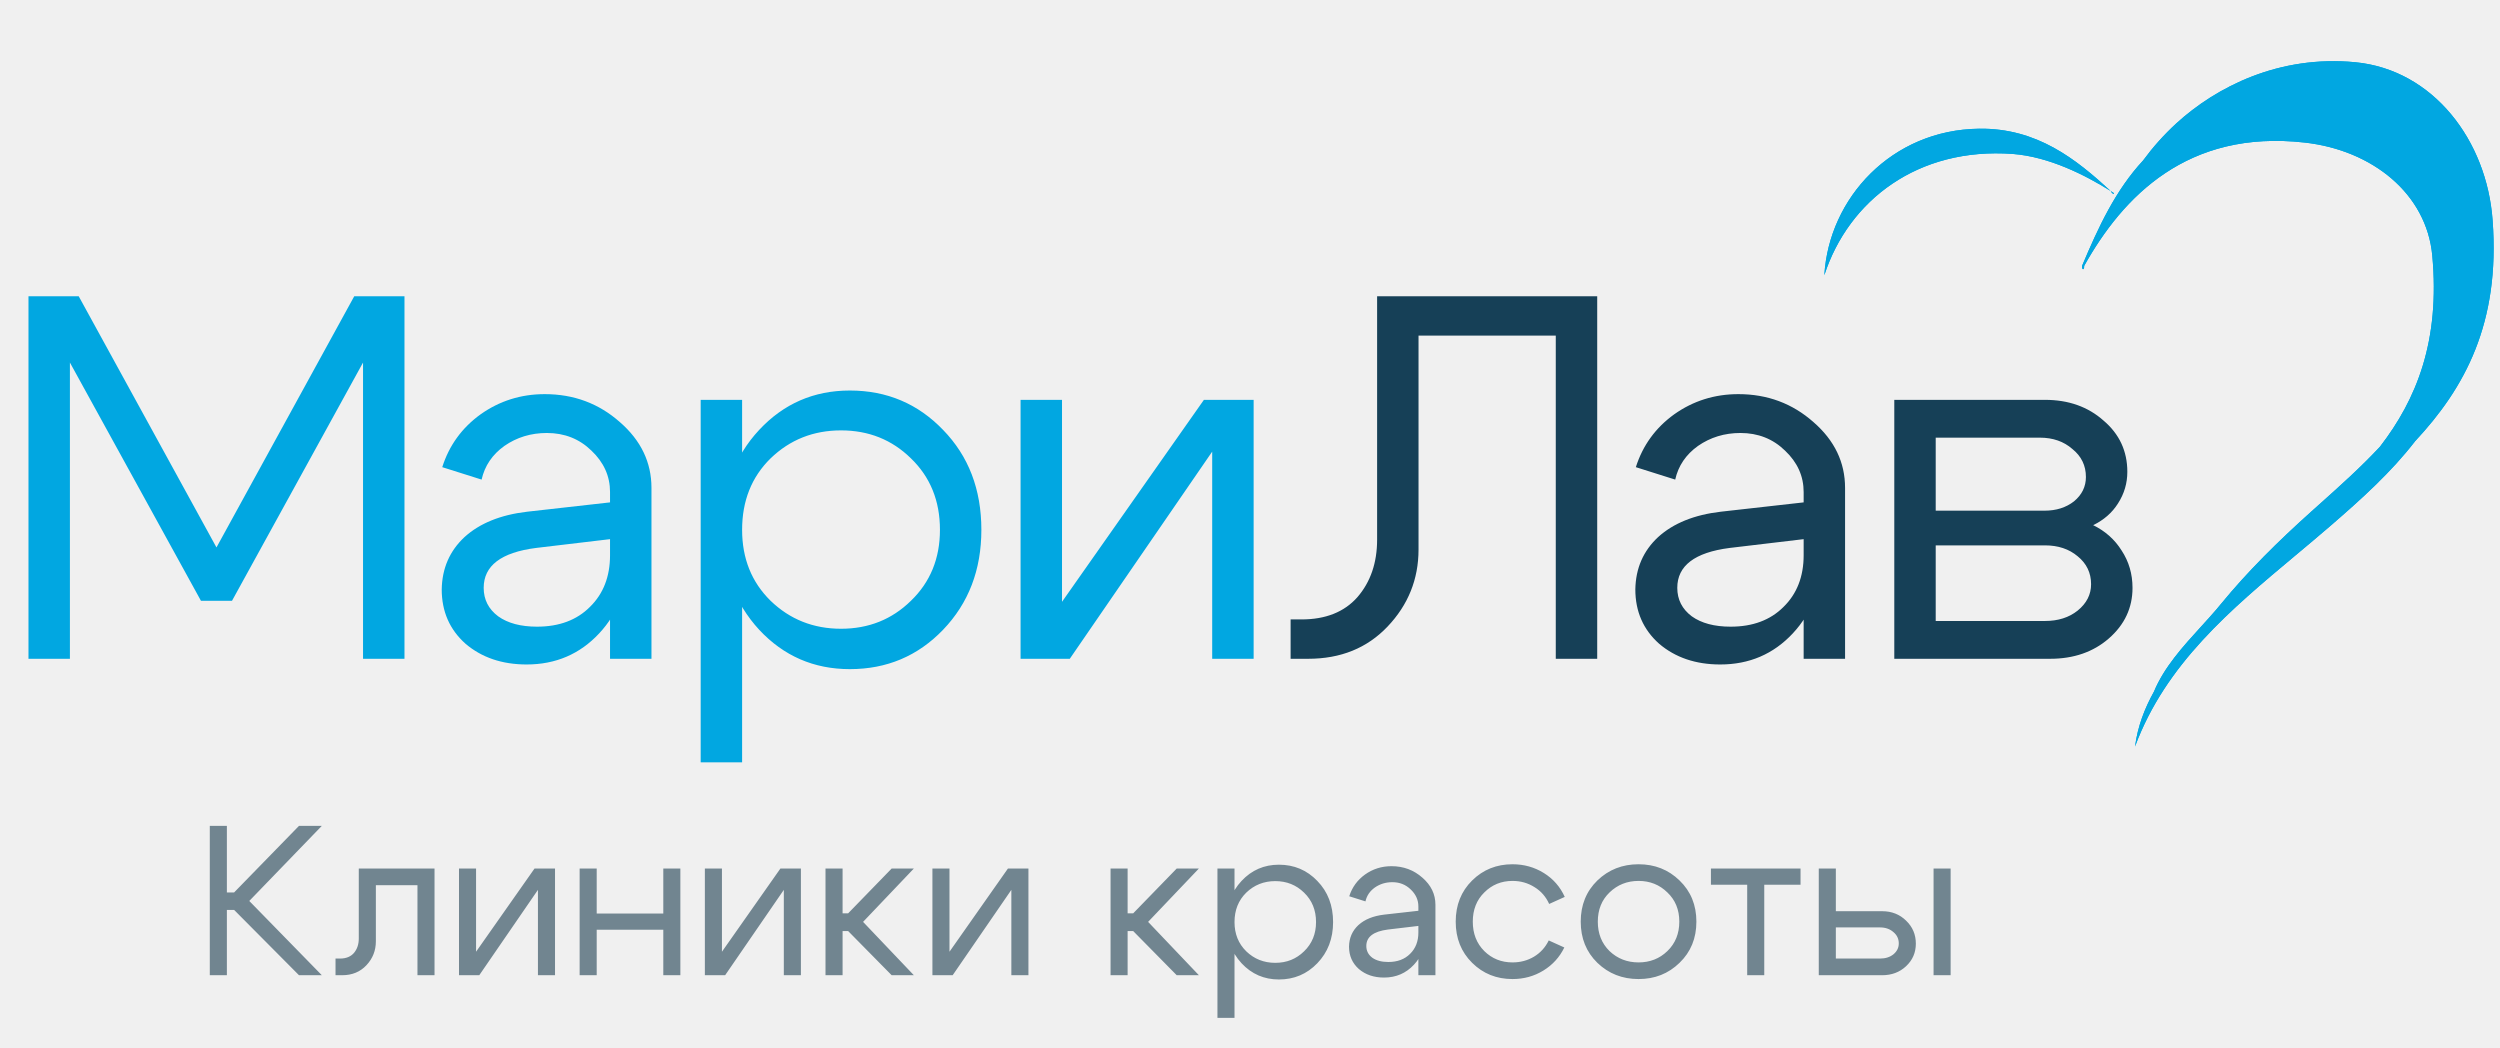
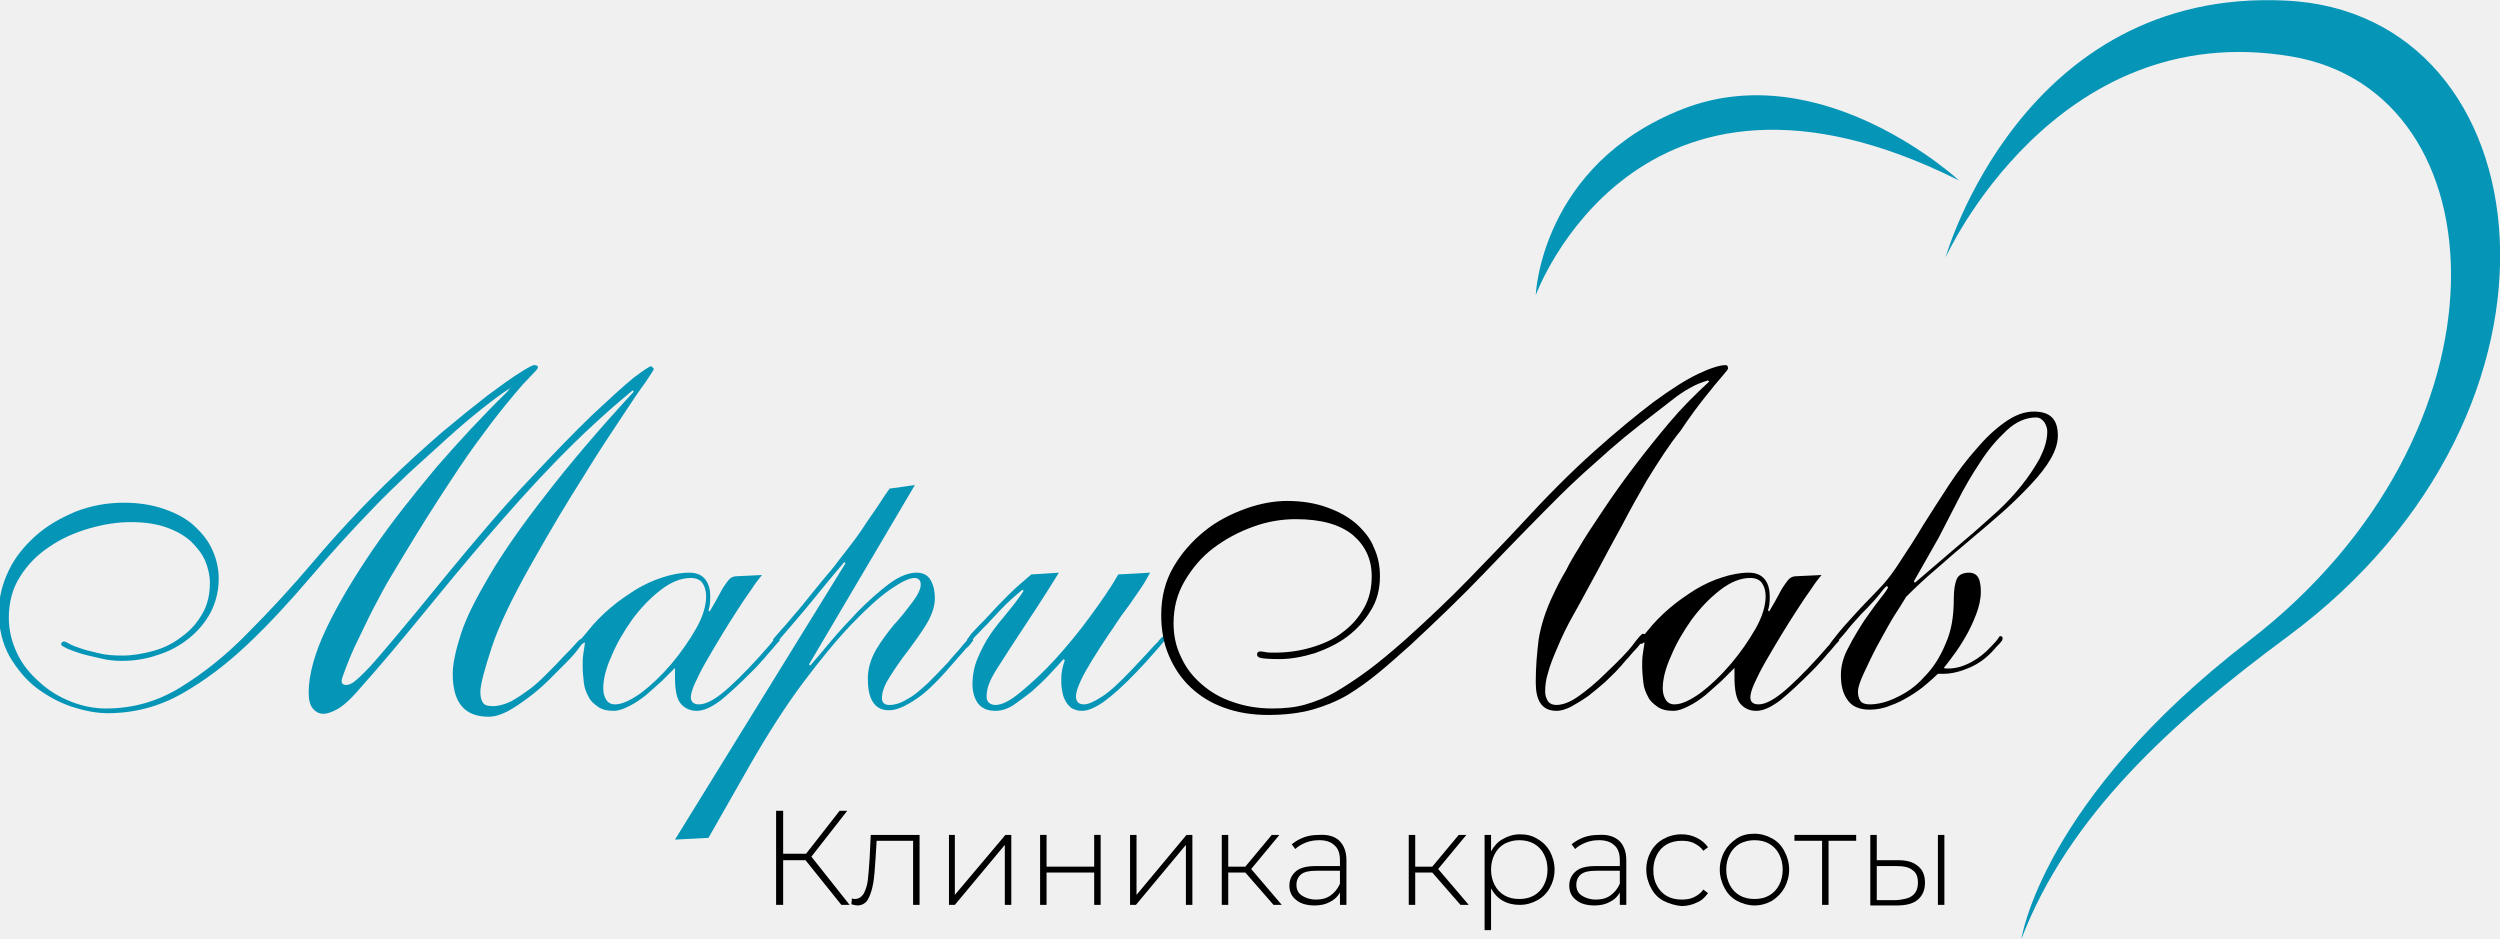
- <svg xmlns="http://www.w3.org/2000/svg" width="148" height="62" viewBox="0 0 148 62" fill="none">
-   <mask id="path-1-inside-1_2001_2733" fill="white">
-     <path fill-rule="evenodd" clip-rule="evenodd" d="M127.515 40.943C128.117 39.497 129.224 38.281 130.288 37.111L130.289 37.111C130.455 36.929 130.619 36.748 130.781 36.567C130.912 36.416 131.044 36.266 131.177 36.117C131.278 36 131.376 35.883 131.472 35.765C133.068 33.819 134.844 32.065 136.836 30.277C136.998 30.131 137.161 29.986 137.324 29.84C138.552 28.741 139.78 27.641 140.895 26.444C143.053 23.646 144.463 20.199 143.989 15.117C143.649 11.485 140.467 8.893 136.438 8.44C129.502 7.659 125.68 11.632 123.383 15.74C123.394 16.045 123.224 15.955 123.258 15.74C124.226 13.441 125.239 11.259 126.873 9.498C127.44 8.726 128.083 8 128.836 7.306C131.201 5.145 134.924 3.244 139.45 3.685C144.055 4.138 147.224 8.325 147.563 13.043C148.021 19.148 145.905 22.975 142.976 26.117C141.548 27.969 139.795 29.542 138.003 31.095C137.316 31.689 136.616 32.274 135.916 32.859C132.069 36.075 128.202 39.307 126.393 44.198C126.549 43.004 126.963 41.933 127.515 40.943ZM108 16.292C108.272 11.72 111.989 7.687 117.16 7.619C120.589 7.574 122.899 9.421 124.953 11.309C123.451 10.368 121.316 9.28 119.152 9.113C113.551 8.706 109.448 11.845 108 16.292ZM124.953 11.309L125.018 11.35C125.278 11.486 125.09 11.57 124.954 11.31L124.953 11.309Z" />
-   </mask>
-   <path fill-rule="evenodd" clip-rule="evenodd" d="M127.515 40.943C128.117 39.497 129.224 38.281 130.288 37.111L130.289 37.111C130.455 36.929 130.619 36.748 130.781 36.567C130.912 36.416 131.044 36.266 131.177 36.117C131.278 36 131.376 35.883 131.472 35.765C133.068 33.819 134.844 32.065 136.836 30.277C136.998 30.131 137.161 29.986 137.324 29.84C138.552 28.741 139.78 27.641 140.895 26.444C143.053 23.646 144.463 20.199 143.989 15.117C143.649 11.485 140.467 8.893 136.438 8.44C129.502 7.659 125.68 11.632 123.383 15.74C123.394 16.045 123.224 15.955 123.258 15.74C124.226 13.441 125.239 11.259 126.873 9.498C127.44 8.726 128.083 8 128.836 7.306C131.201 5.145 134.924 3.244 139.45 3.685C144.055 4.138 147.224 8.325 147.563 13.043C148.021 19.148 145.905 22.975 142.976 26.117C141.548 27.969 139.795 29.542 138.003 31.095C137.316 31.689 136.616 32.274 135.916 32.859C132.069 36.075 128.202 39.307 126.393 44.198C126.549 43.004 126.963 41.933 127.515 40.943ZM108 16.292C108.272 11.72 111.989 7.687 117.16 7.619C120.589 7.574 122.899 9.421 124.953 11.309C123.451 10.368 121.316 9.28 119.152 9.113C113.551 8.706 109.448 11.845 108 16.292ZM124.953 11.309L125.018 11.35C125.278 11.486 125.09 11.57 124.954 11.31L124.953 11.309Z" fill="#01A7E1" />
-   <path d="M130.288 37.111L126.84 33.662L126.758 33.744L126.681 33.829L130.288 37.111ZM127.515 40.943L131.777 43.314L131.911 43.074L132.017 42.82L127.515 40.943ZM130.289 37.111L133.737 40.56L133.819 40.479L133.896 40.394L130.289 37.111ZM130.781 36.567L134.416 39.82L134.443 39.789L134.469 39.759L130.781 36.567ZM131.177 36.117L134.816 39.365L134.846 39.331L134.875 39.297L131.177 36.117ZM131.472 35.765L127.7 32.673L127.697 32.676L131.472 35.765ZM136.836 30.277L140.094 33.907L140.095 33.906L136.836 30.277ZM137.324 29.84L134.07 26.206L134.07 26.206L137.324 29.84ZM140.895 26.444L144.464 29.768L144.619 29.602L144.757 29.422L140.895 26.444ZM143.989 15.117L148.845 14.664L148.845 14.664L143.989 15.117ZM136.438 8.44L135.893 13.287L135.894 13.287L136.438 8.44ZM123.383 15.74L119.126 13.359L118.458 14.553L118.509 15.92L123.383 15.74ZM123.258 15.74L118.763 13.847L118.533 14.393L118.441 14.979L123.258 15.74ZM126.873 9.498L130.449 12.816L130.639 12.61L130.805 12.385L126.873 9.498ZM128.836 7.306L125.545 3.706L125.538 3.713L125.531 3.719L128.836 7.306ZM139.45 3.685L139.927 -1.169L139.923 -1.169L139.45 3.685ZM147.563 13.043L142.698 13.393L142.699 13.401L142.699 13.408L147.563 13.043ZM142.976 26.117L139.408 22.792L139.253 22.958L139.114 23.138L142.976 26.117ZM138.003 31.095L141.195 34.783L141.196 34.782L138.003 31.095ZM135.916 32.859L139.044 36.602L139.044 36.602L135.916 32.859ZM126.393 44.198L121.556 43.567L130.968 45.89L126.393 44.198ZM117.16 7.619L117.224 12.497L117.225 12.497L117.16 7.619ZM108 16.292L103.131 16.003L112.638 17.802L108 16.292ZM119.152 9.113L119.528 4.25L119.517 4.249L119.506 4.248L119.152 9.113ZM125.018 11.35L122.421 15.478L122.587 15.583L122.762 15.674L125.018 11.35ZM124.954 11.31L129.278 9.054L128.884 8.298L128.257 7.721L124.954 11.31ZM126.681 33.829C125.735 34.868 123.998 36.702 123.013 39.065L132.017 42.82C132.236 42.292 132.714 41.694 133.896 40.394L126.681 33.829ZM126.84 33.662L126.84 33.662L133.737 40.56L133.737 40.56L126.84 33.662ZM127.147 33.314C127.001 33.477 126.849 33.644 126.681 33.829L133.896 40.394C134.06 40.214 134.238 40.018 134.416 39.82L127.147 33.314ZM134.469 39.759C134.583 39.627 134.699 39.496 134.816 39.365L127.538 32.869C127.389 33.036 127.241 33.205 127.093 33.375L134.469 39.759ZM127.697 32.676C127.63 32.758 127.558 32.845 127.478 32.937L134.875 39.297C134.997 39.155 135.122 39.007 135.247 38.854L127.697 32.676ZM133.578 26.648C131.483 28.527 129.51 30.465 127.7 32.673L135.244 38.857C136.625 37.173 138.205 35.602 140.094 33.907L133.578 26.648ZM134.07 26.206C133.908 26.351 133.743 26.499 133.577 26.648L140.095 33.906C140.254 33.763 140.414 33.62 140.577 33.474L134.07 26.206ZM137.325 23.12C136.387 24.128 135.327 25.081 134.07 26.206L140.577 33.474C141.776 32.4 143.173 31.155 144.464 29.768L137.325 23.12ZM144.757 29.422C147.608 25.726 149.442 21.07 148.845 14.664L139.132 15.57C139.483 19.328 138.497 21.565 137.032 23.465L144.757 29.422ZM148.845 14.664C148.23 8.078 142.588 4.223 136.983 3.593L135.894 13.287C137.045 13.416 137.894 13.833 138.409 14.278C138.892 14.695 139.091 15.128 139.132 15.571L148.845 14.664ZM136.984 3.593C132.4 3.077 128.553 4.136 125.462 6.201C122.479 8.193 120.486 10.927 119.126 13.359L127.64 18.12C128.577 16.445 129.643 15.139 130.88 14.313C132.008 13.559 133.54 13.022 135.893 13.287L136.984 3.593ZM118.509 15.92C118.5 15.693 118.48 14.88 118.904 13.923C119.122 13.431 119.615 12.548 120.643 11.866C121.825 11.082 123.328 10.836 124.747 11.273C127.058 11.984 127.765 13.935 127.907 14.375C128.165 15.173 128.169 15.913 128.076 16.5L118.441 14.979C118.331 15.674 118.344 16.506 118.624 17.372C118.787 17.879 119.529 19.874 121.878 20.597C123.315 21.039 124.836 20.791 126.036 19.995C127.082 19.301 127.591 18.397 127.823 17.875C128.275 16.855 128.271 15.939 128.257 15.559L118.509 15.92ZM127.754 17.633C128.719 15.341 129.456 13.885 130.449 12.816L123.298 6.18C121.022 8.633 119.734 11.541 118.763 13.847L127.754 17.633ZM125.531 3.719C124.543 4.629 123.691 5.591 122.942 6.611L130.805 12.385C131.189 11.861 131.623 11.37 132.141 10.893L125.531 3.719ZM139.923 -1.169C133.712 -1.775 128.676 0.845 125.545 3.706L132.126 10.907C133.725 9.446 136.135 8.263 138.976 8.54L139.923 -1.169ZM152.428 12.693C151.968 6.295 147.525 -0.422 139.927 -1.169L138.973 8.54C140.586 8.698 142.479 10.354 142.698 13.393L152.428 12.693ZM146.545 29.442C150.199 25.521 153.007 20.41 152.427 12.679L142.699 13.408C143.035 17.887 141.611 20.428 139.408 22.792L146.545 29.442ZM139.114 23.138C138.016 24.562 136.604 25.854 134.81 27.408L141.196 34.782C142.987 33.231 145.08 31.376 146.838 29.096L139.114 23.138ZM134.811 27.407C134.161 27.969 133.494 28.527 132.788 29.117L139.044 36.602C139.739 36.021 140.471 35.409 141.195 34.783L134.811 27.407ZM132.788 29.117C129.111 32.19 124.15 36.202 121.818 42.506L130.968 45.89C132.255 42.411 135.026 39.96 139.044 36.602L132.788 29.117ZM131.229 44.83C131.287 44.385 131.449 43.904 131.777 43.314L123.253 38.571C122.478 39.963 121.81 41.623 121.556 43.567L131.229 44.83ZM117.096 2.742C109.225 2.846 103.546 9.025 103.131 16.003L112.869 16.581C112.998 14.416 114.754 12.529 117.224 12.497L117.096 2.742ZM128.255 7.719C126.103 5.74 122.556 2.67 117.096 2.742L117.225 12.497C118.621 12.478 119.696 13.101 121.652 14.9L128.255 7.719ZM118.776 13.976C119.196 14.009 119.756 14.146 120.436 14.428C121.104 14.704 121.766 15.068 122.363 15.442L127.544 7.177C125.855 6.118 122.897 4.511 119.528 4.25L118.776 13.976ZM112.638 17.802C113.399 15.464 115.459 13.735 118.798 13.978L119.506 4.248C111.642 3.677 105.497 8.226 103.362 14.781L112.638 17.802ZM127.615 7.222L127.551 7.181L122.356 15.438L122.421 15.478L127.615 7.222ZM120.63 13.566C120.919 14.122 121.353 14.72 121.982 15.231C122.291 15.481 122.712 15.764 123.25 15.985C123.679 16.161 124.688 16.509 125.978 16.283C126.678 16.16 127.646 15.828 128.509 15.005C129.423 14.134 129.891 13.022 130 11.965C130.187 10.147 129.322 8.897 129.071 8.555C128.406 7.646 127.598 7.195 127.274 7.026L122.762 15.674C122.568 15.573 121.835 15.183 121.203 14.321C120.968 14.001 120.11 12.771 120.296 10.966C120.404 9.916 120.869 8.81 121.779 7.943C122.637 7.125 123.599 6.796 124.291 6.674C125.565 6.451 126.552 6.795 126.955 6.961C127.467 7.171 127.858 7.435 128.134 7.66C128.697 8.118 129.056 8.628 129.278 9.054L120.63 13.566ZM121.65 14.898L121.651 14.899L128.257 7.721L128.256 7.72L121.65 14.898Z" fill="#01A7E1" mask="url(#path-1-inside-1_2001_2733)" />
-   <path d="M1.686 39V17.539H4.66L12.815 32.408L20.971 17.539H23.945V39H21.492V21.463L13.735 35.566H11.896L4.139 21.463V39H1.686ZM36.114 31.918L31.73 32.439C29.666 32.705 28.634 33.492 28.634 34.8C28.634 35.495 28.92 36.057 29.492 36.486C30.064 36.895 30.831 37.099 31.791 37.099C33.099 37.099 34.142 36.711 34.919 35.934C35.716 35.157 36.114 34.136 36.114 32.868H37.187C37.187 34.728 36.615 36.271 35.47 37.498C34.326 38.724 32.895 39.337 31.178 39.337C29.727 39.337 28.521 38.928 27.56 38.111C26.62 37.273 26.15 36.2 26.15 34.892C26.171 33.645 26.62 32.613 27.499 31.795C28.398 30.978 29.635 30.477 31.209 30.293L36.114 29.741V29.128C36.114 28.188 35.746 27.37 35.011 26.675C34.295 25.98 33.416 25.633 32.374 25.633C31.434 25.633 30.596 25.888 29.86 26.399C29.145 26.91 28.695 27.575 28.511 28.392L26.181 27.656C26.59 26.369 27.346 25.326 28.45 24.529C29.574 23.732 30.841 23.333 32.251 23.333C33.968 23.333 35.45 23.885 36.697 24.989C37.944 26.072 38.567 27.37 38.567 28.883V39H36.114V31.918ZM41.48 23.671H43.933V45.132H41.48V23.671ZM45.619 27.135C44.495 28.239 43.933 29.649 43.933 31.366C43.933 33.062 44.495 34.462 45.619 35.566C46.764 36.67 48.154 37.222 49.789 37.222C51.424 37.222 52.804 36.67 53.928 35.566C55.072 34.462 55.645 33.062 55.645 31.366C55.645 29.649 55.072 28.239 53.928 27.135C52.804 26.031 51.424 25.479 49.789 25.479C48.154 25.479 46.764 26.031 45.619 27.135ZM44.945 37.283C43.493 35.709 42.768 33.737 42.768 31.366C42.768 28.974 43.493 27.002 44.945 25.449C46.396 23.895 48.184 23.119 50.31 23.119C52.497 23.119 54.337 23.895 55.829 25.449C57.341 27.002 58.097 28.974 58.097 31.366C58.097 33.737 57.341 35.709 55.829 37.283C54.337 38.837 52.497 39.613 50.31 39.613C48.184 39.613 46.396 38.837 44.945 37.283ZM74.215 39H71.762V26.736L63.331 39H60.418V23.671H62.871V35.627L71.271 23.671H74.215V39Z" fill="#01A7E1" />
-   <path d="M77.048 36.67C78.479 36.67 79.583 36.23 80.359 35.352C81.136 34.452 81.525 33.318 81.525 31.948V17.539H94.555V39H92.102V19.869H83.977V32.531C83.977 34.289 83.364 35.812 82.138 37.099C80.932 38.366 79.368 39 77.447 39H76.404V36.67H77.048ZM106.776 31.918L102.392 32.439C100.327 32.705 99.295 33.492 99.295 34.8C99.295 35.495 99.581 36.057 100.153 36.486C100.726 36.895 101.492 37.099 102.453 37.099C103.761 37.099 104.803 36.711 105.58 35.934C106.377 35.157 106.776 34.136 106.776 32.868H107.849C107.849 34.728 107.277 36.271 106.132 37.498C104.987 38.724 103.557 39.337 101.84 39.337C100.388 39.337 99.183 38.928 98.222 38.111C97.282 37.273 96.812 36.2 96.812 34.892C96.832 33.645 97.282 32.613 98.161 31.795C99.06 30.978 100.297 30.477 101.87 30.293L106.776 29.741V29.128C106.776 28.188 106.408 27.37 105.672 26.675C104.957 25.98 104.078 25.633 103.035 25.633C102.095 25.633 101.257 25.888 100.521 26.399C99.806 26.91 99.356 27.575 99.172 28.392L96.842 27.656C97.251 26.369 98.007 25.326 99.111 24.529C100.235 23.732 101.502 23.333 102.913 23.333C104.63 23.333 106.111 23.885 107.358 24.989C108.605 26.072 109.228 27.37 109.228 28.883V39H106.776V31.918ZM120.757 25.909H114.594V30.232H121.033C121.728 30.232 122.31 30.048 122.78 29.68C123.25 29.291 123.486 28.811 123.486 28.239C123.486 27.564 123.22 27.012 122.688 26.583C122.177 26.134 121.534 25.909 120.757 25.909ZM121.063 32.286H114.594V36.762H121.063C121.84 36.762 122.484 36.557 122.995 36.149C123.526 35.719 123.792 35.198 123.792 34.585C123.792 33.911 123.526 33.359 122.995 32.929C122.484 32.5 121.84 32.286 121.063 32.286ZM121.37 39H112.142V23.671H121.063C122.453 23.671 123.608 24.079 124.528 24.897C125.468 25.694 125.938 26.706 125.938 27.932C125.938 28.607 125.754 29.23 125.386 29.802C125.039 30.354 124.548 30.783 123.915 31.09C124.63 31.438 125.192 31.938 125.601 32.592C126.03 33.246 126.245 33.982 126.245 34.8C126.245 35.985 125.775 36.987 124.835 37.804C123.915 38.601 122.76 39 121.37 39Z" fill="#164057" />
-   <path d="M12.42 57.733V48.891H13.431V52.832H13.86L17.7 48.891H19.052L14.757 53.337L19.052 57.733H17.7L13.86 53.867H13.431V57.733H12.42ZM20.129 56.747C20.482 56.747 20.756 56.638 20.95 56.419C21.143 56.192 21.24 55.905 21.24 55.56V51.417H25.724V57.733H24.714V52.402H22.251V55.724C22.251 56.272 22.066 56.743 21.695 57.139C21.325 57.535 20.845 57.733 20.255 57.733H19.863V56.747H20.129ZM32.857 57.733H31.846V52.68L28.373 57.733H27.173V51.417H28.183V56.343L31.644 51.417H32.857V57.733ZM34.315 57.733V51.417H35.325V54.082H39.267V51.417H40.277V57.733H39.267V55.042H35.325V57.733H34.315ZM47.413 57.733H46.402V52.68L42.928 57.733H41.728V51.417H42.739V56.343L46.2 51.417H47.413V57.733ZM48.87 57.733V51.417H49.881V54.07H50.209L52.786 51.417H54.1L51.094 54.575L54.1 57.733H52.786L50.209 55.118H49.881V57.733H48.87ZM60.883 57.733H59.872V52.68L56.398 57.733H55.199V51.417H56.209V56.343L59.67 51.417H60.883V57.733ZM65.745 57.733V51.417H66.755V54.07H67.084L69.661 51.417H70.974L67.968 54.575L70.974 57.733H69.661L67.084 55.118H66.755V57.733H65.745ZM72.073 51.417H73.083V60.259H72.073V51.417ZM73.778 52.844C73.315 53.299 73.083 53.88 73.083 54.587C73.083 55.286 73.315 55.863 73.778 56.318C74.25 56.773 74.822 57 75.496 57C76.17 57 76.738 56.773 77.201 56.318C77.673 55.863 77.909 55.286 77.909 54.587C77.909 53.88 77.673 53.299 77.201 52.844C76.738 52.39 76.17 52.162 75.496 52.162C74.822 52.162 74.25 52.39 73.778 52.844ZM73.5 57.025C72.902 56.377 72.603 55.564 72.603 54.587C72.603 53.602 72.902 52.79 73.5 52.15C74.098 51.51 74.835 51.19 75.711 51.19C76.612 51.19 77.37 51.51 77.984 52.15C78.608 52.79 78.919 53.602 78.919 54.587C78.919 55.564 78.608 56.377 77.984 57.025C77.37 57.665 76.612 57.985 75.711 57.985C74.835 57.985 74.098 57.665 73.5 57.025ZM83.968 54.815L82.161 55.029C81.311 55.139 80.886 55.463 80.886 56.002C80.886 56.288 81.004 56.52 81.239 56.697C81.475 56.865 81.791 56.95 82.187 56.95C82.726 56.95 83.155 56.789 83.475 56.469C83.803 56.15 83.968 55.728 83.968 55.206H84.41C84.41 55.973 84.174 56.608 83.702 57.114C83.231 57.619 82.641 57.872 81.934 57.872C81.336 57.872 80.839 57.703 80.444 57.366C80.056 57.021 79.862 56.579 79.862 56.04C79.871 55.526 80.056 55.101 80.418 54.764C80.789 54.427 81.298 54.221 81.947 54.145L83.968 53.918V53.665C83.968 53.278 83.816 52.941 83.513 52.655C83.218 52.369 82.856 52.225 82.427 52.225C82.039 52.225 81.694 52.331 81.391 52.541C81.096 52.752 80.911 53.025 80.835 53.362L79.875 53.059C80.044 52.529 80.355 52.099 80.81 51.771C81.273 51.442 81.795 51.278 82.376 51.278C83.084 51.278 83.694 51.505 84.208 51.96C84.721 52.407 84.978 52.941 84.978 53.564V57.733H83.968V54.815ZM87.871 52.832C87.416 53.278 87.189 53.855 87.189 54.562C87.189 55.27 87.416 55.851 87.871 56.305C88.326 56.752 88.882 56.975 89.538 56.975C90.01 56.975 90.435 56.861 90.814 56.634C91.193 56.406 91.484 56.086 91.686 55.674L92.608 56.091C92.33 56.663 91.917 57.118 91.37 57.455C90.823 57.792 90.212 57.96 89.538 57.96C88.595 57.96 87.799 57.64 87.151 57C86.503 56.36 86.178 55.547 86.178 54.562C86.178 53.577 86.503 52.764 87.151 52.124C87.799 51.484 88.595 51.164 89.538 51.164C90.22 51.164 90.839 51.337 91.395 51.682C91.951 52.028 92.364 52.499 92.633 53.097L91.711 53.514C91.517 53.084 91.227 52.752 90.839 52.516C90.452 52.272 90.018 52.15 89.538 52.15C88.882 52.15 88.326 52.377 87.871 52.832ZM95.285 52.832C94.822 53.278 94.59 53.855 94.59 54.562C94.59 55.27 94.822 55.851 95.285 56.305C95.756 56.752 96.329 56.975 97.003 56.975C97.676 56.975 98.245 56.752 98.708 56.305C99.179 55.851 99.415 55.27 99.415 54.562C99.415 53.855 99.179 53.278 98.708 52.832C98.245 52.377 97.676 52.15 97.003 52.15C96.329 52.15 95.756 52.377 95.285 52.832ZM94.565 57C93.908 56.36 93.579 55.547 93.579 54.562C93.579 53.577 93.908 52.764 94.565 52.124C95.23 51.484 96.043 51.164 97.003 51.164C97.963 51.164 98.771 51.484 99.428 52.124C100.093 52.764 100.426 53.577 100.426 54.562C100.426 55.547 100.093 56.36 99.428 57C98.771 57.64 97.963 57.96 97.003 57.96C96.043 57.96 95.23 57.64 94.565 57ZM106.592 51.417V52.377H104.444V57.733H103.434V52.377H101.287V51.417H106.592ZM114.467 57.733V51.417H115.477V57.733H114.467ZM111.296 54.903H108.682V56.747H111.296C111.616 56.747 111.882 56.663 112.092 56.495C112.303 56.318 112.408 56.103 112.408 55.851C112.408 55.581 112.303 55.358 112.092 55.181C111.882 54.996 111.616 54.903 111.296 54.903ZM111.423 53.943C111.987 53.943 112.459 54.129 112.837 54.499C113.225 54.87 113.418 55.324 113.418 55.863C113.418 56.394 113.225 56.84 112.837 57.202C112.459 57.556 111.987 57.733 111.423 57.733H107.671V51.417H108.682V53.943H111.423Z" fill="#718590" />
+ <svg xmlns="http://www.w3.org/2000/svg" version="1.1" id="Слой_2" x="0px" y="0px" viewBox="0 0 425.2 159.7" style="enable-background:new 0 0 425.2 159.7;" xml:space="preserve">
+   <style type="text/css">
+ 	.st0{fill:#0595B7;}
+ </style>
+   <g>
+     <g>
+       <path class="st0" d="M86.8,66c-1.3,0.8-2.9,2-4.8,3.5c-1.9,1.5-3.9,3.2-6,5.1c-2.1,1.9-4.3,3.9-6.5,5.9c-2.2,2.1-4.2,4-6,5.9    c-3.7,3.8-7.3,7.8-10.8,11.9c-3.5,4.1-7,7.9-10.6,11.3c-3.6,3.4-7.3,6.2-11.2,8.4c-3.9,2.2-8.1,3.3-12.6,3.3    c-1.9,0-3.9-0.4-6.1-1.1c-2.1-0.7-4.1-1.8-6-3.2c-1.8-1.4-3.3-3.2-4.6-5.4c-1.2-2.2-1.8-4.7-1.8-7.5c0-2.5,0.6-4.8,1.7-7.1    c1.1-2.3,2.7-4.2,4.6-5.9s4.2-3,6.8-4.1c2.6-1,5.3-1.5,8.2-1.5c2.6,0,4.9,0.4,6.9,1.1c2,0.7,3.7,1.6,5,2.8    c1.3,1.2,2.4,2.5,3.1,4.1c0.7,1.5,1.1,3.2,1.1,4.9c0,2.1-0.5,4.1-1.4,5.8c-0.9,1.7-2.2,3.2-3.7,4.4c-1.5,1.2-3.3,2.2-5.3,2.8    c-2,0.7-4,1-6.1,1c-1.1,0-2.3-0.1-3.5-0.4s-2.3-0.5-3.3-0.8c-1-0.3-1.8-0.6-2.5-0.9c-0.6-0.3-1-0.5-1-0.7c0-0.3,0.2-0.5,0.5-0.5    c0.1,0,0.4,0.1,0.9,0.4c0.5,0.3,1.1,0.5,2,0.8c0.8,0.3,1.8,0.5,3,0.8s2.5,0.4,4,0.4c1.7,0,3.5-0.3,5.3-0.8    c1.8-0.5,3.4-1.3,4.8-2.4c1.4-1,2.6-2.3,3.5-3.9c0.9-1.5,1.3-3.3,1.3-5.3c0-1.2-0.3-2.5-0.8-3.7c-0.5-1.2-1.4-2.3-2.4-3.3    c-1.1-1-2.5-1.8-4.2-2.4c-1.7-0.6-3.7-0.9-6.1-0.9c-2.3,0-4.7,0.4-7.1,1.1c-2.4,0.7-4.7,1.7-6.7,3.1c-2,1.3-3.7,3-5,5.1    c-1.3,2-1.9,4.4-1.9,7c0,2.1,0.5,4.1,1.4,6s2.2,3.5,3.8,4.9c1.5,1.4,3.3,2.5,5.3,3.3c2,0.8,4,1.2,6,1.2c4.6,0,8.8-1.2,12.7-3.6    c3.9-2.4,7.7-5.4,11.4-9.2c3.7-3.7,7.5-7.8,11.3-12.3c3.8-4.5,7.9-8.9,12.2-13.1c3.4-3.3,6.6-6.2,9.6-8.8c3-2.5,5.6-4.6,7.8-6.3    c2.3-1.7,4.1-3,5.4-3.8c1.4-0.9,2.2-1.3,2.4-1.3c0.4,0,0.7,0.1,0.7,0.4c0,0.1-0.2,0.4-0.6,0.8c-0.4,0.4-1,1.1-1.9,2    c-0.8,0.9-1.9,2.2-3.2,3.8c-1.3,1.6-2.9,3.7-4.8,6.3c-1.9,2.6-4,5.8-6.4,9.5s-5.1,8.1-8.2,13.3c-0.9,1.5-1.8,3.2-2.8,5.1    c-1,1.9-1.8,3.7-2.7,5.5s-1.5,3.3-2,4.6c-0.5,1.3-0.8,2.1-0.8,2.4c0,0.5,0.3,0.7,0.8,0.7c0.4,0,0.9-0.2,1.4-0.6    c0.5-0.4,1.4-1.2,2.6-2.5c1.2-1.3,2.8-3.2,4.9-5.7c2.1-2.5,4.9-5.9,8.4-10.2c5.1-6.2,9.7-11.6,13.9-16c4.1-4.4,7.7-8.1,10.6-10.9    c3-2.8,5.3-4.9,7-6.3c1.7-1.3,2.8-2,3-2c0.1,0,0.2,0.1,0.3,0.2c0.1,0.1,0.2,0.2,0.2,0.3c0,0.1-0.5,0.8-1.4,2.2    c-1,1.3-2.3,3.3-4.1,6c-1.8,2.7-4,6-6.5,10.1c-2.6,4.1-5.5,8.9-8.7,14.6c-3.4,6-5.7,10.8-6.9,14.5c-1.2,3.7-1.9,6.2-1.9,7.5    c0,0.9,0.2,1.5,0.5,1.9c0.3,0.4,0.9,0.5,1.7,0.5c0.9,0,1.9-0.3,3-0.8c1.1-0.6,2.1-1.3,3.2-2.1c1.1-0.8,2.1-1.8,3.1-2.8    s1.9-1.9,2.7-2.8c0.8-0.8,1.5-1.5,2-2.1c0.5-0.6,0.8-0.8,0.9-0.8c0.3,0,0.4,0.2,0.4,0.5c0,0.1-0.3,0.4-0.8,1.1    c-0.5,0.7-1.2,1.5-2.1,2.4c-0.9,0.9-1.9,1.9-3,3c-1.1,1.1-2.3,2.1-3.5,3c-1.2,0.9-2.4,1.7-3.5,2.3c-1.2,0.6-2.2,0.9-3.2,0.9    c-4.1,0-6.1-2.4-6.1-7.3c0-1.7,0.5-4,1.4-6.8c0.9-2.8,2.6-6.1,4.9-10c2.3-3.9,5.5-8.5,9.5-13.6c4-5.2,9-11.1,15-17.6l-0.2-0.2    c-4.5,3.7-8.8,7.7-12.9,11.9c-4.1,4.2-8,8.6-11.8,13c-3.8,4.4-7.5,8.9-11.1,13.3s-7.1,8.6-10.6,12.5c-1.6,1.9-2.9,3-3.8,3.5    c-0.9,0.5-1.7,0.8-2.4,0.8c-0.7,0-1.3-0.3-1.8-0.9c-0.5-0.6-0.7-1.5-0.7-2.7c0-3,1-6.7,3-10.9c2-4.2,4.7-8.7,7.9-13.4    c3.2-4.7,6.9-9.3,10.8-14c4-4.6,8-8.9,12-12.8L86.8,66z" />
+       <path class="st0" d="M129.6,97.8c-0.4,0.5-1,1.2-1.7,2.3c-0.8,1.1-1.6,2.3-2.5,3.7c-0.9,1.4-1.8,2.8-2.7,4.3    c-0.9,1.5-1.8,3-2.6,4.4c-0.8,1.4-1.4,2.6-1.9,3.7c-0.5,1.1-0.7,1.9-0.7,2.4c0,0.8,0.5,1.2,1.4,1.2c1.3,0,3-1,5.1-2.9    c2.1-1.9,4.4-4.3,6.9-7.2c0.5-0.6,0.8-1,0.9-1.1c0.1-0.1,0.2-0.2,0.3-0.2c0.2,0,0.3,0.1,0.4,0.2c0.1,0.1,0.1,0.2,0.1,0.3    c0,0.1-0.2,0.3-0.5,0.6c-0.3,0.4-0.7,0.8-1.1,1.3c-0.5,0.5-0.9,1.1-1.5,1.7c-0.5,0.6-1.1,1.2-1.6,1.7c-2,2-3.7,3.6-5.3,4.9    c-1.6,1.2-2.9,1.8-4.1,1.8c-1.1,0-2-0.4-2.7-1.2c-0.7-0.8-1-2.3-1-4.6c0-0.3,0-0.5,0-0.8c0-0.3,0-0.5,0-0.7    c-0.6,0.6-1.4,1.4-2.2,2.2c-0.9,0.8-1.8,1.6-2.7,2.4c-1,0.8-1.9,1.4-2.9,1.9c-1,0.5-1.8,0.8-2.6,0.8c-1.1,0-2-0.2-2.7-0.7    c-0.7-0.5-1.3-1-1.6-1.7c-0.4-0.7-0.7-1.5-0.8-2.4c-0.1-0.9-0.2-1.9-0.2-2.8c0-0.7,0-1.3,0.1-2c0.1-0.6,0.2-1.3,0.3-2    c-0.1,0-0.2,0-0.3,0.1c-0.1,0.1-0.1,0.1-0.3,0.1c-0.2,0-0.3-0.1-0.3-0.4c0-0.2,0.1-0.3,0.3-0.5c0.2-0.2,0.5-0.6,1.1-1.3    c1.1-1.4,2.4-2.7,3.8-3.9s2.9-2.2,4.3-3.1c1.5-0.9,3-1.6,4.6-2.1c1.5-0.5,3.1-0.8,4.5-0.8c1.3,0,2.2,0.4,2.8,1.2    c0.6,0.8,0.8,1.8,0.8,2.9c0,1-0.1,1.8-0.3,2.3l0.2,0.2c0.7-1.2,1.3-2.2,1.7-3c0.4-0.8,0.8-1.4,1.1-1.8c0.3-0.4,0.5-0.7,0.8-0.9    c0.3-0.2,0.6-0.3,1.1-0.3L129.6,97.8z M102.6,117.1c0,0.8,0.2,1.4,0.5,1.9c0.3,0.5,0.8,0.8,1.5,0.8c1.2,0,2.7-0.7,4.5-2    c1.7-1.3,3.4-2.9,5.1-4.9c1.6-1.9,3-3.9,4.2-6c1.2-2.1,1.7-4,1.7-5.5c0-0.8-0.2-1.6-0.6-2.2c-0.4-0.6-1.1-0.9-2-0.9    c-1.7,0-3.4,0.7-5.2,2.1c-1.8,1.4-3.4,3.1-4.8,5c-1.4,2-2.6,4-3.5,6.2C103,113.8,102.6,115.6,102.6,117.1z" />
+       <path class="st0" d="M155.6,82.5l-18,30.5l0.2,0.2c0.8-0.9,1.9-2.2,3.4-4c1.5-1.8,3.1-3.5,4.8-5.3c1.7-1.7,3.5-3.3,5.2-4.6    c1.8-1.3,3.3-1.9,4.7-1.9c1.1,0,1.9,0.4,2.4,1.3c0.5,0.9,0.7,1.9,0.7,3.1c0,1.3-0.5,2.8-1.4,4.3c-0.9,1.5-2,3-3.1,4.5    c-1.2,1.5-2.2,3-3.1,4.4c-0.9,1.4-1.4,2.6-1.4,3.7c0,0.8,0.4,1.2,1.3,1.2c0.5,0,1-0.1,1.6-0.3c0.6-0.2,1.3-0.6,2.1-1.1    c0.8-0.5,1.7-1.3,2.7-2.2c1-1,2.2-2.2,3.5-3.6c0.8-1,1.5-1.7,2-2.3c0.5-0.6,0.8-1,1.1-1.3c0.3-0.3,0.4-0.5,0.5-0.6    c0.1-0.1,0.2-0.1,0.3-0.1c0.3,0,0.4,0.1,0.4,0.4c0,0.1,0,0.2-0.1,0.3c-0.1,0.1-0.2,0.2-0.3,0.4c-0.2,0.2-0.4,0.5-0.8,0.8    c-0.3,0.4-0.8,0.9-1.4,1.6c-2.9,3.4-5.2,5.8-7.1,7c-1.9,1.3-3.4,1.9-4.6,1.9c-1.3,0-2.2-0.5-2.8-1.5c-0.6-1-0.8-2.3-0.8-3.9    c0-1.7,0.5-3.3,1.4-4.9c0.9-1.5,2-3,3.1-4.3c1.2-1.3,2.2-2.6,3.1-3.8c0.9-1.2,1.4-2.2,1.4-3c0-0.7-0.4-1.1-1.1-1.1    c-0.8,0-2.1,0.6-4,1.9c-1.9,1.3-4.1,3.3-6.6,5.9c-2.5,2.6-5.3,6-8.3,10c-3,4-6,8.7-9.1,14.1l-7,12.3l-5.7,0.3l29-47l-0.2-0.2    c-1.1,1.3-2.3,2.7-3.6,4.3c-1.3,1.6-2.5,3.1-3.7,4.5c-1.2,1.4-2.2,2.6-3,3.5c-0.8,1-1.3,1.4-1.3,1.4c-0.3,0-0.5-0.1-0.5-0.4    c0-0.1,0-0.2,0.1-0.3c0.1-0.1,0.3-0.4,0.6-0.7c0.3-0.4,0.8-0.9,1.5-1.7c0.7-0.8,1.6-1.9,2.8-3.3c1.3-1.6,2.4-3,3.4-4.2    c1-1.2,1.9-2.2,2.6-3.2c0.8-1,1.4-1.8,2.1-2.7c0.6-0.8,1.3-1.7,1.9-2.6c0.6-0.9,1.3-2,2.1-3.1c0.8-1.1,1.6-2.5,2.7-4L155.6,82.5z" />
+       <path class="st0" d="M194,100.1c-0.8,1.1-1.6,2.4-2.6,3.7c-1,1.3-1.9,2.8-2.9,4.2c-1,1.5-1.9,2.9-2.7,4.2c-0.8,1.3-1.5,2.5-2,3.6    c-0.5,1.1-0.8,2-0.8,2.6c0,1,0.5,1.4,1.4,1.4c0.6,0,1.6-0.4,3-1.3c1.4-0.9,3-2.4,5-4.5c1.2-1.3,2.2-2.3,2.9-3.1    c0.7-0.8,1.2-1.3,1.6-1.7c0.3-0.4,0.5-0.6,0.6-0.7c0.1-0.1,0.2-0.2,0.3-0.2c0.3,0,0.4,0.1,0.4,0.4c0,0.1-0.2,0.3-0.5,0.7    c-0.3,0.4-0.8,0.9-1.3,1.5c-0.5,0.6-1.1,1.2-1.6,1.8c-0.6,0.6-1.1,1.2-1.6,1.7c-2.1,2.2-3.9,3.8-5.4,4.9c-1.4,1-2.7,1.6-3.8,1.6    c-0.7,0-1.3-0.2-1.8-0.5c-0.5-0.4-0.8-0.8-1.1-1.4c-0.3-0.6-0.4-1.2-0.5-1.8s-0.1-1.2-0.1-1.7c0-1.1,0.2-2.1,0.6-3.2l-0.2-0.2    c-0.6,0.7-1.4,1.5-2.3,2.5c-0.9,1-1.9,1.9-3,2.9c-1.1,0.9-2.2,1.7-3.2,2.4c-1.1,0.7-2.1,1-3.1,1c-1.3,0-2.3-0.4-3-1.3    c-0.6-0.9-0.9-2-0.9-3.2c0-1.6,0.3-3.1,0.9-4.5c0.6-1.4,1.3-2.8,2.2-4.1c0.9-1.3,1.9-2.5,2.9-3.7c1-1.2,1.9-2.4,2.7-3.6l-0.2-0.2    c-1.2,1-2.5,2.1-3.8,3.5c-1.3,1.4-2.6,2.8-3.9,4.1c-0.6,0.6-0.9,1-1,1.2c-0.1,0.2-0.3,0.3-0.4,0.3c-0.2,0-0.3-0.2-0.3-0.5    c0-0.1,0-0.2,0.1-0.3s0.3-0.4,0.5-0.7c0.3-0.3,0.7-0.8,1.3-1.4c0.6-0.6,1.4-1.4,2.3-2.4c0.8-0.9,1.8-1.9,2.9-3    c1.1-1.1,2.4-2.2,3.8-3.4l4.7-0.3c-2.6,4.2-4.7,7.4-6.3,9.8c-1.6,2.4-2.8,4.3-3.7,5.7c-0.9,1.4-1.5,2.4-1.8,3.2    c-0.3,0.7-0.5,1.5-0.5,2.4c0,0.5,0.2,0.9,0.5,1.1c0.3,0.2,0.6,0.3,1,0.3c1.1,0,2.5-0.7,4.3-2.2c1.8-1.5,3.8-3.3,5.8-5.5    c2-2.2,4-4.6,5.9-7.2c1.9-2.6,3.6-5,4.9-7.3l5.4-0.3C195.3,98,194.8,98.9,194,100.1z" />
+       <path d="M280.1,81.7c-1.5,2.6-2.9,5.1-4.2,7.6c-1.4,2.5-2.7,5-4.1,7.6c-1.6,2.9-2.9,5.4-4.1,7.5c-1.2,2.1-2.1,4-2.8,5.7    c-0.7,1.6-1.3,3.1-1.6,4.3c-0.4,1.2-0.5,2.3-0.5,3.3c0,0.6,0.2,1.1,0.5,1.6c0.3,0.4,0.8,0.6,1.4,0.6c1.1,0,2.4-0.5,3.8-1.5    c1.4-1,3-2.3,4.6-3.9c2.1-2,3.7-3.6,4.6-4.8s1.5-1.9,1.7-1.9c0.4,0,0.6,0.1,0.6,0.4c0,0.1-0.1,0.3-0.4,0.6    c-0.3,0.3-0.7,0.8-1.1,1.3c-0.5,0.5-1,1.1-1.6,1.8c-0.6,0.6-1.1,1.3-1.6,1.8c-0.6,0.7-1.4,1.4-2.3,2.3c-0.9,0.8-1.9,1.6-2.9,2.4    c-1,0.7-2,1.3-2.9,1.8c-1,0.5-1.8,0.7-2.4,0.7c-1.3,0-2.2-0.4-2.8-1.3c-0.6-0.9-0.8-2.1-0.8-3.6c0-2.5,0.2-4.9,0.5-7.3    c0.4-2.4,1.2-4.9,2.4-7.4c0.7-1.5,1.4-2.9,2.2-4.2c0.7-1.4,1.4-2.6,2.1-3.7c1.2-2.1,2.7-4.3,4.3-6.7c1.6-2.4,3.3-4.8,5.2-7.3    c1.9-2.5,3.9-5,6-7.5c2.1-2.5,4.4-4.8,6.8-7l-0.2-0.2c-1,0.3-2.1,0.7-3.1,1.3c-1.1,0.6-2.1,1.3-3.1,2.1c-1.7,1.3-3.5,2.7-5.3,4.1    c-1.8,1.4-3.5,2.8-5.1,4.2c-1.6,1.4-3.1,2.8-4.6,4.1c-1.4,1.3-2.7,2.5-3.8,3.6c-4.4,4.4-8.7,8.8-12.8,13.1    c-4.1,4.3-8.4,8.4-12.8,12.5c-1.9,1.7-3.7,3.3-5.4,4.7c-1.7,1.4-3.5,2.7-5.3,3.8c-1.9,1.1-3.9,1.9-6,2.5c-2.2,0.6-4.7,0.9-7.5,0.9    c-2.7,0-5.2-0.4-7.4-1.2c-2.3-0.8-4.2-2-5.8-3.5c-1.6-1.5-2.8-3.3-3.7-5.4c-0.9-2.1-1.3-4.4-1.3-6.9c0-3.1,0.7-5.8,2.1-8.2    s3.2-4.4,5.3-6.1c2.1-1.7,4.5-2.9,7-3.8c2.5-0.9,4.9-1.3,7-1.3c2.6,0,4.9,0.4,6.8,1.1c2,0.7,3.6,1.6,5,2.8c1.3,1.2,2.4,2.5,3,4.1    c0.7,1.5,1,3.1,1,4.8c0,2.2-0.5,4.2-1.6,5.9c-1,1.7-2.4,3.2-4,4.4c-1.6,1.2-3.5,2.1-5.5,2.8c-2,0.6-4,1-6,1    c-1.7,0-2.8-0.1-3.2-0.2c-0.4-0.1-0.6-0.3-0.6-0.6c0-0.3,0.2-0.5,0.5-0.5c0.2,0,0.5,0,0.9,0.1c0.4,0.1,0.9,0.1,1.6,0.1    c2.2,0,4.3-0.3,6.3-0.9c2-0.6,3.8-1.4,5.3-2.6c1.5-1.1,2.7-2.5,3.6-4.1c0.9-1.6,1.3-3.4,1.3-5.4c0-2.9-1.1-5.2-3.2-7    c-2.2-1.8-5.4-2.7-9.7-2.7c-2.4,0-4.9,0.4-7.3,1.3c-2.5,0.9-4.7,2.1-6.7,3.6c-2,1.5-3.6,3.4-4.9,5.6c-1.3,2.2-1.9,4.6-1.9,7.2    c0,2.1,0.4,4,1.3,5.8c0.8,1.8,2,3.3,3.5,4.6c1.5,1.3,3.2,2.3,5.3,3c2,0.7,4.2,1.1,6.7,1.1c2.1,0,4-0.2,5.7-0.7    c1.7-0.5,3.5-1.2,5.2-2.2c1.7-1,3.5-2.2,5.4-3.6c1.9-1.4,3.9-3.1,6.2-5.1c4-3.6,7.7-7.1,11-10.5c3.3-3.4,6.2-6.4,8.8-9.2    c4.4-4.8,8.6-9,12.4-12.4c3.8-3.4,7.2-6.2,10.1-8.4c3-2.2,5.5-3.8,7.6-4.8c2.1-1,3.7-1.5,4.7-1.5c0.3,0,0.4,0.2,0.4,0.6    c0,0.1-0.3,0.5-1,1.3c-0.7,0.8-1.6,1.9-2.8,3.4c-1.2,1.5-2.7,3.5-4.3,5.9C284,75.5,282.2,78.3,280.1,81.7z" />
+       <path d="M309.8,97.8c-0.4,0.5-1,1.2-1.7,2.3c-0.8,1.1-1.6,2.3-2.5,3.7c-0.9,1.4-1.8,2.8-2.7,4.3c-0.9,1.5-1.8,3-2.6,4.4    c-0.8,1.4-1.4,2.6-1.9,3.7c-0.5,1.1-0.7,1.9-0.7,2.4c0,0.8,0.5,1.2,1.4,1.2c1.3,0,3-1,5.1-2.9c2.1-1.9,4.4-4.3,6.9-7.2    c0.5-0.6,0.8-1,0.9-1.1c0.1-0.1,0.2-0.2,0.3-0.2c0.2,0,0.3,0.1,0.4,0.2c0.1,0.1,0.1,0.2,0.1,0.3c0,0.1-0.2,0.3-0.5,0.6    c-0.3,0.4-0.7,0.8-1.1,1.3c-0.5,0.5-0.9,1.1-1.5,1.7c-0.5,0.6-1.1,1.2-1.6,1.7c-2,2-3.7,3.6-5.3,4.9c-1.6,1.2-2.9,1.8-4.1,1.8    c-1.1,0-2-0.4-2.7-1.2c-0.7-0.8-1-2.3-1-4.6c0-0.3,0-0.5,0-0.8c0-0.3,0-0.5,0-0.7c-0.6,0.6-1.4,1.4-2.2,2.2    c-0.9,0.8-1.8,1.6-2.7,2.4c-1,0.8-1.9,1.4-2.9,1.9c-1,0.5-1.8,0.8-2.6,0.8c-1.1,0-2-0.2-2.7-0.7c-0.7-0.5-1.3-1-1.6-1.7    c-0.4-0.7-0.7-1.5-0.8-2.4c-0.1-0.9-0.2-1.9-0.2-2.8c0-0.7,0-1.3,0.1-2c0.1-0.6,0.2-1.3,0.3-2c-0.1,0-0.2,0-0.3,0.1    c-0.1,0.1-0.1,0.1-0.3,0.1c-0.2,0-0.3-0.1-0.3-0.4c0-0.2,0.1-0.3,0.3-0.5c0.2-0.2,0.5-0.6,1.1-1.3c1.1-1.4,2.4-2.7,3.8-3.9    c1.4-1.2,2.9-2.2,4.3-3.1c1.5-0.9,3-1.6,4.6-2.1c1.5-0.5,3.1-0.8,4.5-0.8c1.3,0,2.2,0.4,2.8,1.2c0.6,0.8,0.8,1.8,0.8,2.9    c0,1-0.1,1.8-0.3,2.3l0.2,0.2c0.7-1.2,1.3-2.2,1.7-3c0.4-0.8,0.8-1.4,1.1-1.8c0.3-0.4,0.5-0.7,0.8-0.9c0.3-0.2,0.6-0.3,1.1-0.3    L309.8,97.8z M282.8,117.1c0,0.8,0.2,1.4,0.5,1.9c0.3,0.5,0.8,0.8,1.5,0.8c1.2,0,2.7-0.7,4.5-2c1.7-1.3,3.4-2.9,5.1-4.9    c1.6-1.9,3-3.9,4.2-6c1.2-2.1,1.7-4,1.7-5.5c0-0.8-0.2-1.6-0.6-2.2c-0.4-0.6-1.1-0.9-2-0.9c-1.7,0-3.4,0.7-5.2,2.1    c-1.8,1.4-3.4,3.1-4.8,5c-1.4,2-2.6,4-3.5,6.2C283.2,113.8,282.8,115.6,282.8,117.1z" />
+       <path d="M336.9,100.6c0,1.3-0.3,2.6-0.8,3.9c-0.5,1.3-1.1,2.6-1.8,3.8c-0.7,1.2-1.4,2.3-2.1,3.2c-0.7,1-1.3,1.7-1.6,2.1    c0.2,0.1,0.4,0.1,0.8,0.1c1.3,0,2.6-0.4,3.9-1.1c1.3-0.7,2.4-1.6,3.3-2.6c0.8-0.8,1.2-1.3,1.3-1.5c0.1-0.2,0.2-0.3,0.3-0.3    c0.3,0,0.4,0.1,0.4,0.4c0,0.2-0.1,0.4-0.3,0.6c-0.2,0.3-0.6,0.6-1,1.1c-1.2,1.4-2.6,2.5-4.2,3.2c-1.6,0.7-3.1,1.1-4.6,1.1    c-0.3,0-0.5,0-0.6,0c-0.1,0-0.2,0-0.3,0c-0.5,0.5-1.2,1.1-2,1.8c-0.8,0.7-1.8,1.4-2.8,2c-1,0.6-2.1,1.2-3.3,1.6    c-1.2,0.5-2.4,0.7-3.5,0.7c-1.8,0-3.1-0.6-3.8-1.7c-0.8-1.1-1.1-2.5-1.1-4.2c0-1.5,0.4-3.1,1.3-4.7c0.8-1.6,1.8-3.2,2.7-4.6    c1-1.4,1.9-2.7,2.7-3.7c0.8-1,1.3-1.7,1.3-1.9c0-0.1-0.1-0.2-0.2-0.2c-0.1,0-0.5,0.4-1.1,1.2c-0.6,0.8-1.7,2-3.2,3.5    c-1.1,1.2-2,2.2-2.6,3c-0.6,0.7-1.1,1.3-1.4,1.6c-0.3,0.4-0.5,0.6-0.6,0.7c-0.1,0.1-0.2,0.1-0.3,0.1c-0.3,0-0.4-0.1-0.4-0.3    c0-0.1,0.4-0.6,1.1-1.5c0.7-0.9,1.6-1.9,2.6-3c1-1.1,2-2.2,3-3.2c1-1,1.7-1.8,2.2-2.3c0.9-1,1.9-2.3,3.1-4.2    c1.2-1.8,2.5-3.8,3.8-6c1.4-2.2,2.8-4.4,4.3-6.7c1.5-2.3,3.1-4.4,4.7-6.2c1.6-1.9,3.2-3.4,4.9-4.6c1.7-1.2,3.3-1.8,4.9-1.8    c2.8,0,4.1,1.3,4.1,4.1c0,1.2-0.4,2.5-1.2,3.9c-0.8,1.4-1.9,2.8-3.3,4.3c-1.4,1.5-3,3.1-4.8,4.7c-1.8,1.6-3.7,3.2-5.6,4.8    c-1.9,1.6-3.8,3.2-5.7,4.9c-1.9,1.6-3.6,3.2-5.2,4.8c-0.5,0.8-1.2,2-2.2,3.5c-0.9,1.5-1.8,3.2-2.7,4.8c-0.9,1.7-1.6,3.2-2.3,4.7    c-0.7,1.5-1,2.5-1,3.1c0,0.6,0.1,1.1,0.4,1.6c0.3,0.4,0.8,0.6,1.6,0.6c1.4,0,3-0.4,4.6-1.2c1.7-0.8,3.3-1.9,4.7-3.5    c1.5-1.5,2.7-3.4,3.6-5.6c1-2.2,1.4-4.7,1.4-7.6c0-1.6,0.2-2.7,0.5-3.4c0.3-0.7,1-1.1,2.1-1.1c0.7,0,1.3,0.3,1.6,0.9    S336.9,99.8,336.9,100.6z M325.5,98.9l0.2,0.2l10.4-8.9c1.1-1,2.4-2.1,3.8-3.4c1.4-1.3,2.7-2.7,3.9-4.2c1.2-1.5,2.2-3,3.1-4.6    c0.8-1.6,1.3-3.1,1.3-4.6c0-0.6-0.2-1.1-0.5-1.6c-0.4-0.5-0.8-0.8-1.4-0.8c-1.7,0-3.4,0.7-5,2.2c-1.6,1.5-3.1,3.2-4.5,5.4    c-1.4,2.1-2.7,4.3-3.9,6.7c-1.2,2.4-2.3,4.4-3.2,6.2L325.5,98.9z" />
+     </g>
+     <g>
+       <path d="M137,146.3h-3.8v7.6H132v-16h1.2v7.3h3.9l5.7-7.3h1.3l-6.1,7.8l6.5,8.2h-1.4L137,146.3z" />
+       <path d="M156.4,142v11.9h-1.1V143h-6.2l-0.2,3.2c-0.1,1.6-0.2,3-0.4,4.1c-0.2,1.1-0.5,2-0.9,2.7c-0.4,0.7-1.1,1-1.8,1    c-0.2,0-0.6-0.1-1-0.2l0.1-1c0.2,0.1,0.4,0.1,0.5,0.1c0.6,0,1.1-0.3,1.5-0.9c0.3-0.6,0.6-1.4,0.7-2.3c0.1-0.9,0.2-2.1,0.3-3.6    l0.2-4.1H156.4z" />
+       <path d="M161.3,142h1.1v10.2L171,142h1v11.9h-1.1v-10.2l-8.5,10.2h-1V142z" />
+       <path d="M176.9,142h1.1v5.4h8.1V142h1.1v11.9h-1.1v-5.5H178v5.5h-1.1V142z" />
+       <path d="M192.2,142h1.1v10.2l8.5-10.2h1v11.9h-1.1v-10.2l-8.5,10.2h-1V142z" />
+       <path d="M211.8,148.4h-2.9v5.5h-1.1V142h1.1v5.4h2.9l4.5-5.4h1.3l-4.8,5.8l5.2,6.1h-1.4L211.8,148.4z" />
+       <path d="M227.8,143c0.8,0.8,1.2,1.9,1.2,3.3v7.6h-1.1v-2.1c-0.4,0.7-0.9,1.2-1.7,1.6c-0.7,0.4-1.6,0.6-2.6,0.6    c-1.3,0-2.4-0.3-3.1-0.9c-0.8-0.6-1.2-1.4-1.2-2.5c0-1,0.4-1.8,1.1-2.4c0.7-0.6,1.8-0.9,3.4-0.9h4.1v-1c0-1.1-0.3-2-0.9-2.5    c-0.6-0.6-1.5-0.9-2.6-0.9c-0.8,0-1.5,0.1-2.3,0.4c-0.7,0.3-1.3,0.6-1.8,1.1l-0.6-0.8c0.6-0.5,1.3-0.9,2.1-1.2    c0.8-0.3,1.7-0.4,2.6-0.4C225.9,141.9,227.1,142.3,227.8,143z M226.3,152.3c0.7-0.5,1.2-1.1,1.6-2v-2.2h-4.1c-1.2,0-2,0.2-2.5,0.6    c-0.5,0.4-0.8,1-0.8,1.8c0,0.8,0.3,1.4,0.9,1.8c0.6,0.4,1.4,0.7,2.4,0.7C224.8,153,225.6,152.8,226.3,152.3z" />
+       <path d="M243.6,148.4h-2.9v5.5h-1.1V142h1.1v5.4h2.9l4.5-5.4h1.3l-4.8,5.8l5.2,6.1h-1.4L243.6,148.4z" />
+       <path d="M261.5,142.7c0.9,0.5,1.6,1.2,2.1,2.1c0.5,0.9,0.8,2,0.8,3.1c0,1.2-0.3,2.2-0.8,3.1s-1.2,1.6-2.1,2.1    c-0.9,0.5-1.9,0.8-3,0.8c-1.1,0-2-0.2-2.9-0.7c-0.9-0.5-1.5-1.2-2-2.1v7.1h-1.1V142h1.1v2.8c0.5-0.9,1.1-1.6,2-2.1    c0.9-0.5,1.8-0.8,2.9-0.8C259.6,141.9,260.6,142.1,261.5,142.7z M260.9,152.3c0.7-0.4,1.3-1,1.7-1.8c0.4-0.8,0.6-1.6,0.6-2.6    c0-1-0.2-1.8-0.6-2.6c-0.4-0.8-1-1.4-1.7-1.8c-0.7-0.4-1.6-0.6-2.5-0.6s-1.7,0.2-2.5,0.6c-0.7,0.4-1.3,1-1.7,1.8    c-0.4,0.8-0.6,1.6-0.6,2.6c0,1,0.2,1.8,0.6,2.6c0.4,0.8,1,1.4,1.7,1.8c0.7,0.4,1.5,0.6,2.5,0.6S260.2,152.7,260.9,152.3z" />
+       <path d="M275.4,143c0.8,0.8,1.2,1.9,1.2,3.3v7.6h-1.1v-2.1c-0.4,0.7-0.9,1.2-1.7,1.6c-0.7,0.4-1.6,0.6-2.6,0.6    c-1.3,0-2.4-0.3-3.1-0.9c-0.8-0.6-1.2-1.4-1.2-2.5c0-1,0.4-1.8,1.1-2.4c0.7-0.6,1.8-0.9,3.4-0.9h4.1v-1c0-1.1-0.3-2-0.9-2.5    c-0.6-0.6-1.5-0.9-2.6-0.9c-0.8,0-1.5,0.1-2.3,0.4c-0.7,0.3-1.3,0.6-1.8,1.1l-0.6-0.8c0.6-0.5,1.3-0.9,2.1-1.2    c0.8-0.3,1.7-0.4,2.6-0.4C273.5,141.9,274.6,142.3,275.4,143z M273.9,152.3c0.7-0.5,1.2-1.1,1.6-2v-2.2h-4.1c-1.2,0-2,0.2-2.5,0.6    c-0.5,0.4-0.8,1-0.8,1.8c0,0.8,0.3,1.4,0.9,1.8c0.6,0.4,1.4,0.7,2.4,0.7C272.4,153,273.2,152.8,273.9,152.3z" />
+       <path d="M282.9,153.2c-0.9-0.5-1.6-1.2-2.1-2.2c-0.5-0.9-0.8-2-0.8-3.1c0-1.2,0.3-2.2,0.8-3.1c0.5-0.9,1.2-1.6,2.1-2.1    c0.9-0.5,1.9-0.8,3.1-0.8c1,0,1.8,0.2,2.6,0.6c0.8,0.4,1.4,0.9,1.9,1.6l-0.8,0.6c-0.4-0.6-1-1-1.6-1.3c-0.6-0.3-1.3-0.4-2.1-0.4    c-0.9,0-1.8,0.2-2.5,0.6c-0.7,0.4-1.3,1-1.7,1.8c-0.4,0.8-0.6,1.6-0.6,2.6s0.2,1.9,0.6,2.6c0.4,0.8,1,1.4,1.7,1.8    c0.7,0.4,1.6,0.6,2.5,0.6c0.8,0,1.5-0.1,2.1-0.4c0.6-0.3,1.2-0.7,1.6-1.3l0.8,0.6c-0.5,0.7-1.1,1.3-1.9,1.6    c-0.8,0.4-1.7,0.6-2.6,0.6C284.9,154,283.9,153.7,282.9,153.2z" />
+       <path d="M295.4,153.2c-0.9-0.5-1.6-1.2-2.1-2.2c-0.5-0.9-0.8-2-0.8-3.1s0.3-2.2,0.8-3.1c0.5-0.9,1.2-1.6,2.1-2.2s1.9-0.8,3-0.8    c1.1,0,2.1,0.3,3,0.8c0.9,0.5,1.6,1.2,2.1,2.2c0.5,0.9,0.8,2,0.8,3.1s-0.3,2.2-0.8,3.1c-0.5,0.9-1.2,1.6-2.1,2.2    c-0.9,0.5-1.9,0.8-3,0.8C297.4,154,296.3,153.7,295.4,153.2z M300.9,152.3c0.7-0.4,1.3-1,1.7-1.8c0.4-0.8,0.6-1.6,0.6-2.6    c0-1-0.2-1.8-0.6-2.6c-0.4-0.8-1-1.4-1.7-1.8c-0.7-0.4-1.5-0.6-2.5-0.6c-0.9,0-1.7,0.2-2.5,0.6c-0.7,0.4-1.3,1-1.7,1.8    c-0.4,0.8-0.6,1.6-0.6,2.6c0,1,0.2,1.8,0.6,2.6c0.4,0.8,1,1.4,1.7,1.8c0.7,0.4,1.5,0.6,2.5,0.6    C299.4,152.9,300.2,152.7,300.9,152.3z" />
+       <path d="M315.7,143H311v10.9h-1.1V143h-4.7v-1h10.5V143z" />
+       <path d="M326.2,147.3c0.8,0.6,1.2,1.6,1.2,2.8c0,1.3-0.4,2.2-1.2,2.9c-0.8,0.7-2,1-3.6,1l-4.5,0V142h1.1v4.3l3.6,0    C324.3,146.3,325.4,146.6,326.2,147.3z M325.3,152.3c0.6-0.5,0.9-1.2,0.9-2.2c0-1-0.3-1.7-0.9-2.1c-0.6-0.5-1.5-0.7-2.8-0.7    l-3.3,0v5.8l3.3,0C323.7,153,324.7,152.8,325.3,152.3z M329.6,142h1.1v11.9h-1.1V142z" />
+     </g>
+     <g>
+       <path class="st0" d="M261.2,50.2c0,0,17.1-47,72-19.5c0,0-23.1-21.4-46.9-12.2C262,28,261.2,50.2,261.2,50.2z" />
+       <path class="st0" d="M343.8,159.7c0,0,3.4-23.5,38.7-50.7c46.1-35.5,43.1-93.4,7.2-99.4c-40.3-6.8-58.8,34.2-58.8,34.2    s12.9-45.9,57.9-43.7c44.1,2.1,52.8,69.5,0.1,108.3C369.3,122.9,351.8,138.8,343.8,159.7z" />
+     </g>
+   </g>
</svg>
